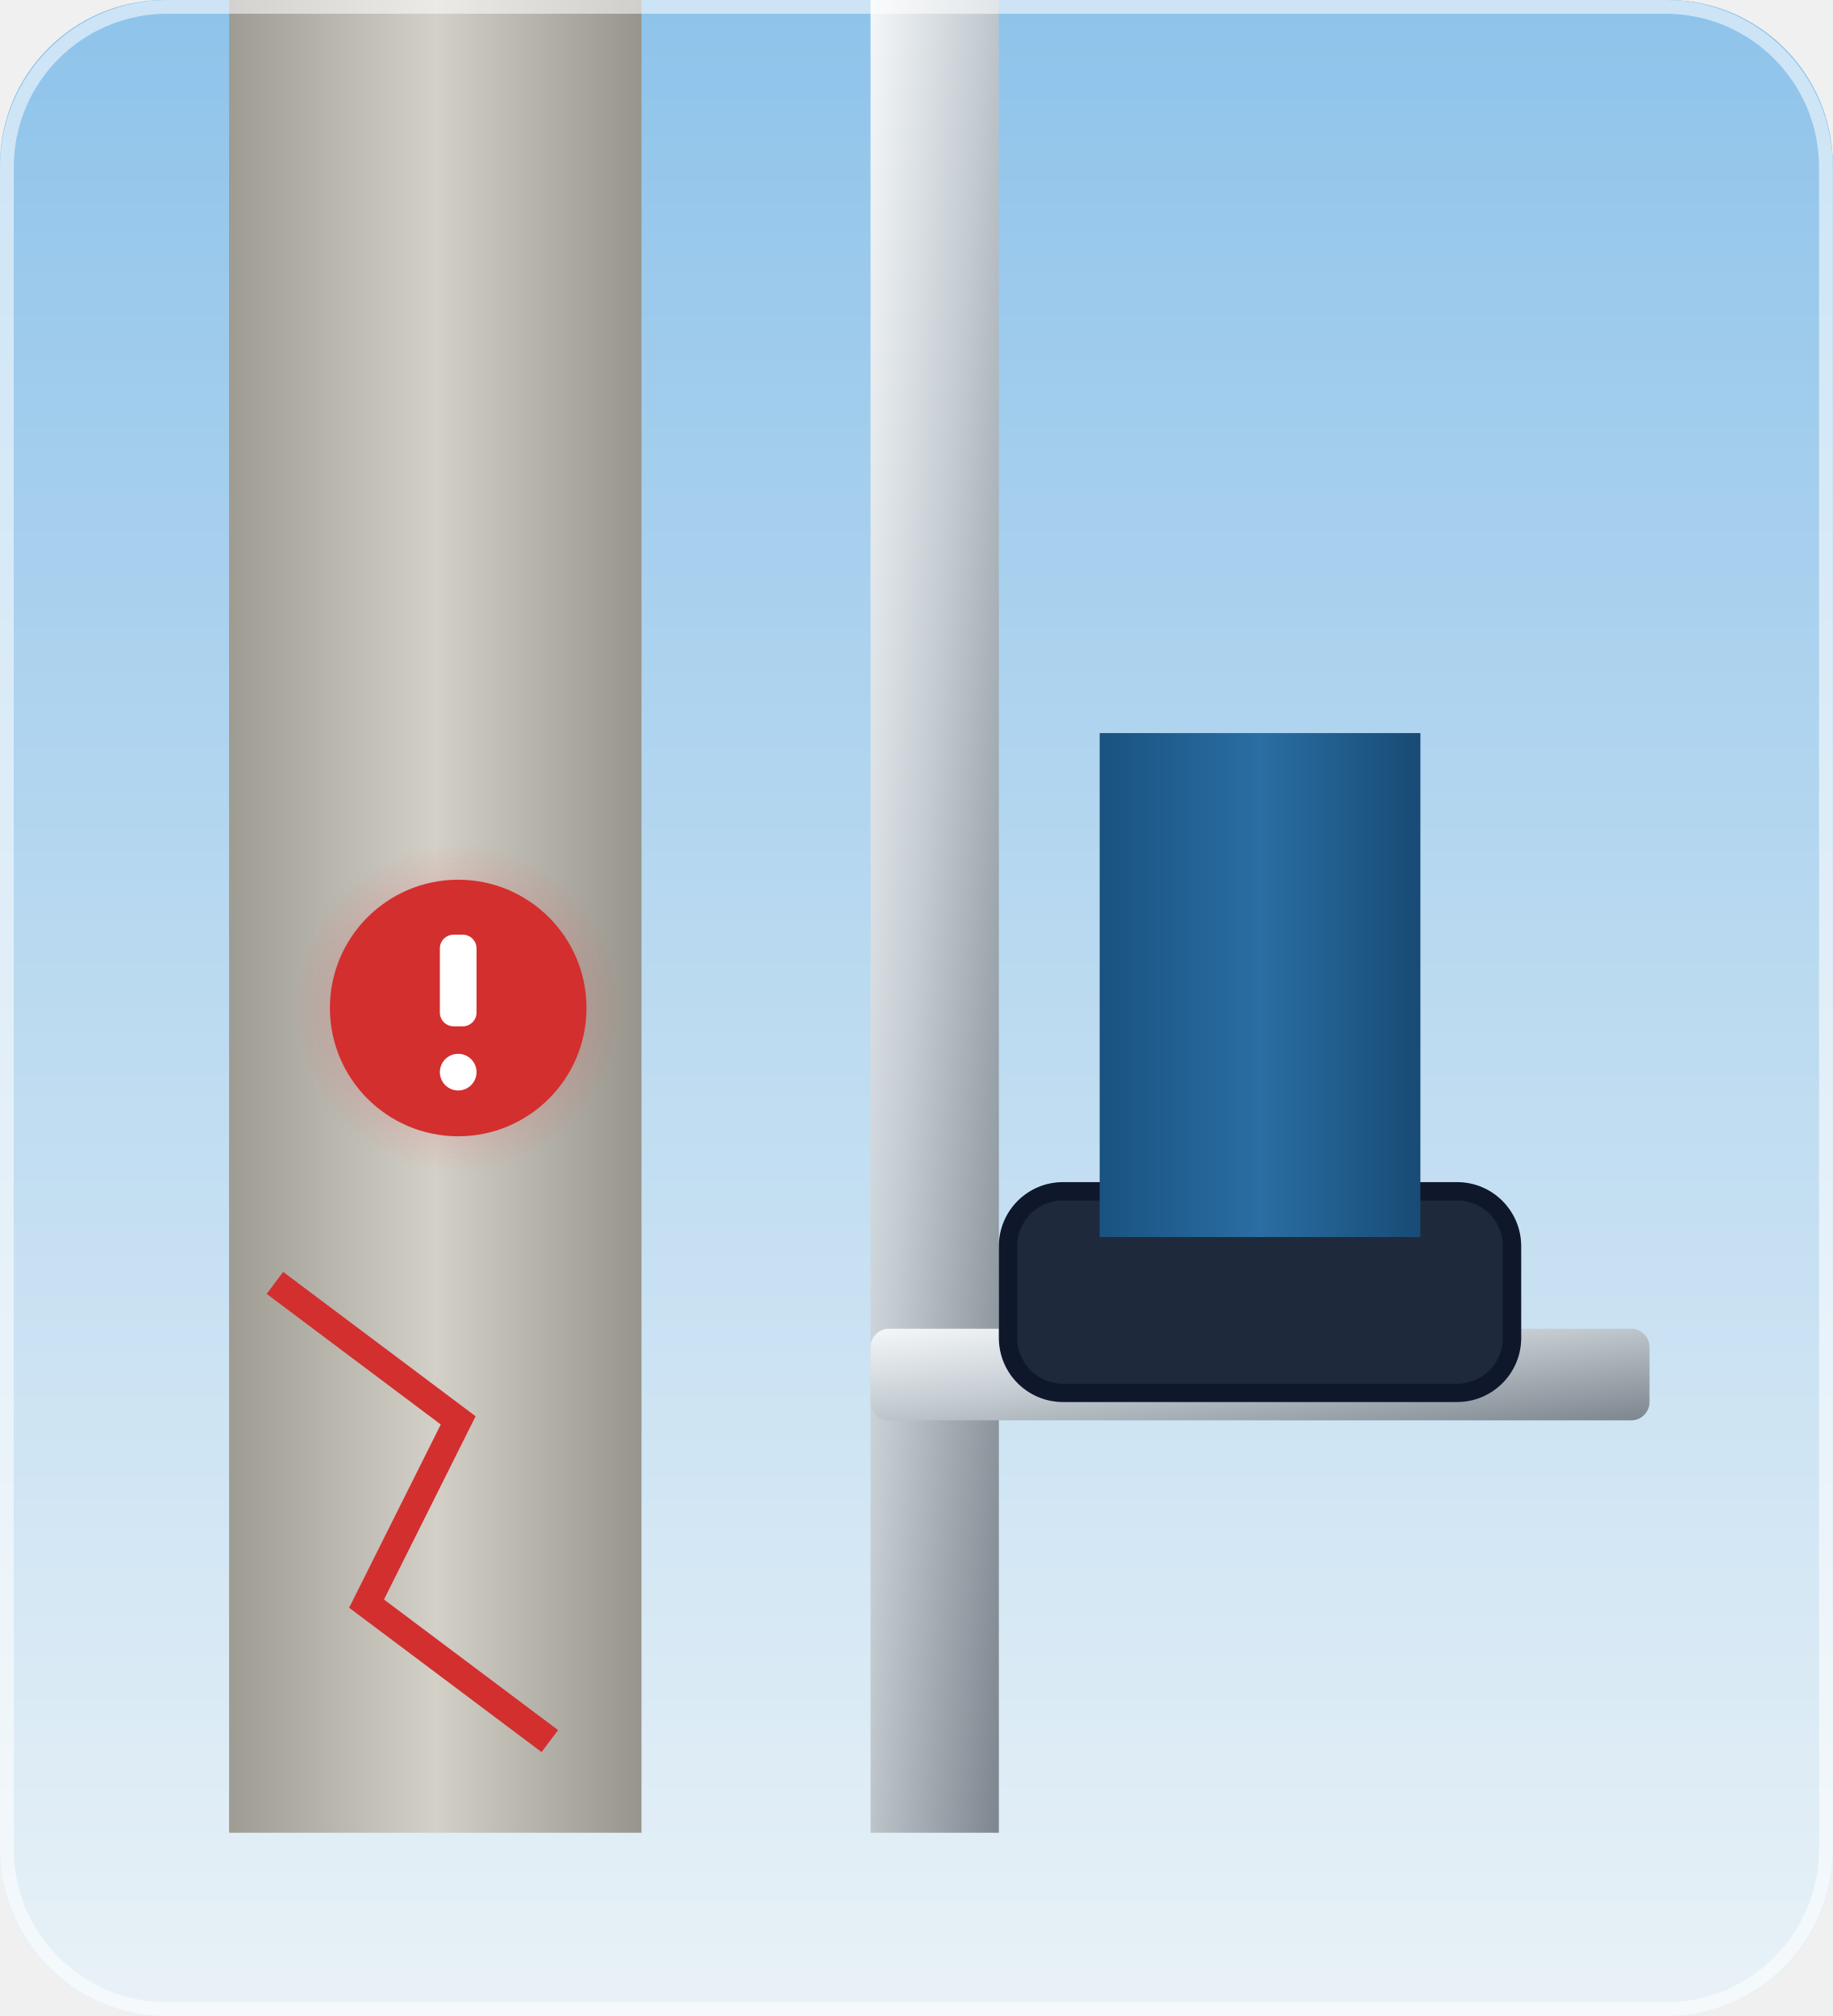
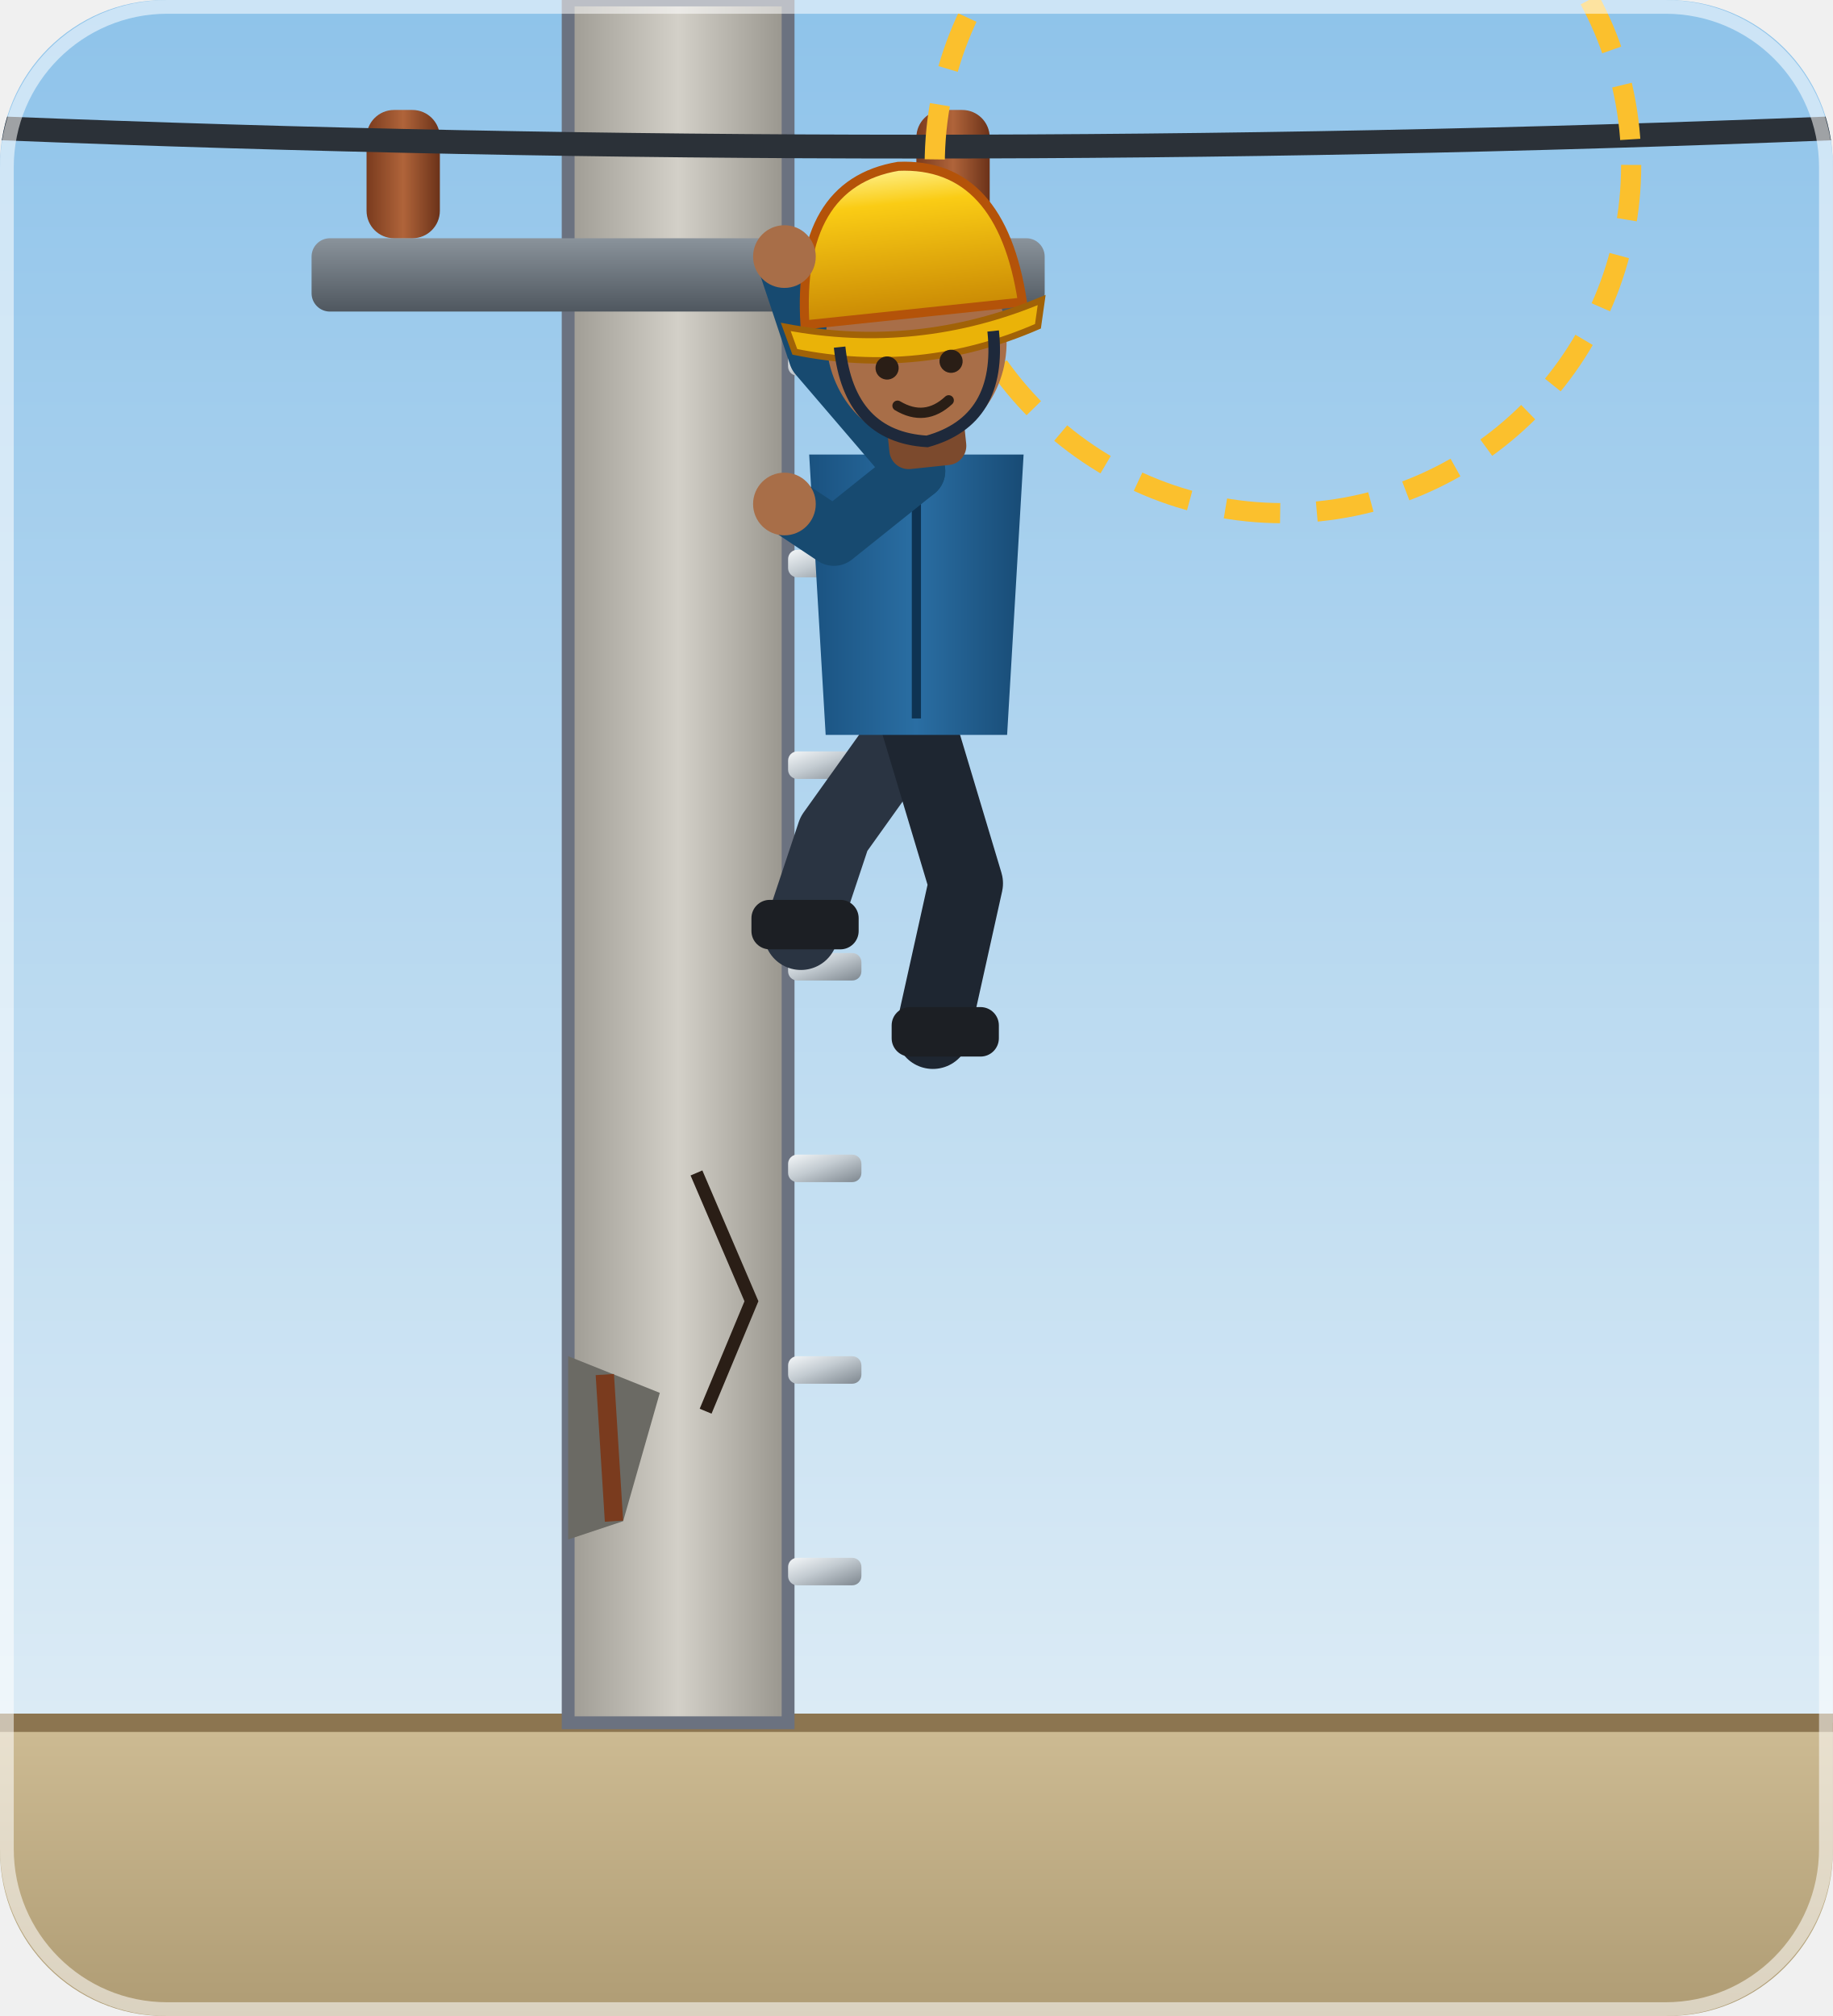
<svg xmlns="http://www.w3.org/2000/svg" viewBox="0 0 200 220" width="200" height="220">
  <defs>
    <linearGradient id="sky" x1="0" y1="0" x2="0" y2="1">
      <stop offset="0" stop-color="#8EC3EA" />
      <stop offset="1" stop-color="#E9F2F7" />
    </linearGradient>
+     <linearGradient id="storm" x1="0" y1="0" x2="0" y2="1">
+       <stop offset="0" stop-color="#1B2433" />
+       <stop offset="1" stop-color="#4A5568" />
+     </linearGradient>
    <linearGradient id="ground" x1="0" y1="0" x2="0" y2="1">
      <stop offset="0" stop-color="#CDBB93" />
      <stop offset="1" stop-color="#AF9C74" />
+     </linearGradient>
+     <linearGradient id="road" x1="0" y1="0" x2="0" y2="1">
+       <stop offset="0" stop-color="#5B6470" />
+       <stop offset="1" stop-color="#3F4650" />
    </linearGradient>
    <linearGradient id="pole" x1="0" y1="0" x2="1" y2="0">
      <stop offset="0" stop-color="#9E9B93" />
      <stop offset="0.5" stop-color="#D3D0C8" />
      <stop offset="1" stop-color="#97948C" />
    </linearGradient>
+     <linearGradient id="steelPole" x1="0" y1="0" x2="1" y2="0">
+       <stop offset="0" stop-color="#6E7780" />
+       <stop offset="0.5" stop-color="#C9D0D6" />
+       <stop offset="1" stop-color="#666F78" />
+     </linearGradient>
    <linearGradient id="steelArm" x1="0" y1="0" x2="0" y2="1">
      <stop offset="0" stop-color="#8A939B" />
      <stop offset="1" stop-color="#4F575F" />
    </linearGradient>
    <linearGradient id="porcelain" x1="0" y1="0" x2="1" y2="0">
-       <stop offset="0" stop-color="#C9D2D8" />
-       <stop offset="0.5" stop-color="#FFFFFF" />
-       <stop offset="1" stop-color="#B8C2C9" />
+       <stop offset="0" stop-color="#7A3B1E" />
+       <stop offset="0.5" stop-color="#B0643A" />
+       <stop offset="1" stop-color="#6B3219" />
    </linearGradient>
    <linearGradient id="shirt" x1="0" y1="0" x2="1" y2="0">
      <stop offset="0" stop-color="#1A5280" />
      <stop offset="0.5" stop-color="#2A6EA3" />
      <stop offset="1" stop-color="#184B75" />
    </linearGradient>
+     <linearGradient id="poly" x1="0" y1="0" x2="1" y2="1">
+       <stop offset="0" stop-color="#3E8FD6" />
+       <stop offset="0.35" stop-color="#BFE3FF" />
+       <stop offset="0.5" stop-color="#3C8AD0" />
+       <stop offset="0.75" stop-color="#A7D6FF" />
+       <stop offset="1" stop-color="#2F76B8" />
+     </linearGradient>
    <linearGradient id="webO" x1="0" y1="0" x2="0" y2="1">
      <stop offset="0" stop-color="#FF9F45" />
      <stop offset="0.5" stop-color="#F7811F" />
      <stop offset="1" stop-color="#D9640C" />
+     </linearGradient>
+     <linearGradient id="webBack" x1="0" y1="0" x2="0" y2="1">
+       <stop offset="0" stop-color="#C2560A" />
+       <stop offset="1" stop-color="#8F3C06" />
    </linearGradient>
    <linearGradient id="steel" x1="0" y1="0" x2="1" y2="1">
      <stop offset="0" stop-color="#F4F7F9" />
      <stop offset="0.45" stop-color="#C3CBD1" />
      <stop offset="1" stop-color="#7D868E" />
    </linearGradient>
    <linearGradient id="board" x1="0" y1="0" x2="1" y2="1">
      <stop offset="0" stop-color="#9A6A3C" />
      <stop offset="1" stop-color="#6E4524" />
    </linearGradient>
    <linearGradient id="paper" x1="0" y1="0" x2="0" y2="1">
      <stop offset="0" stop-color="#FFFFFF" />
      <stop offset="1" stop-color="#ECEFF2" />
    </linearGradient>
    <linearGradient id="bench" x1="0" y1="0" x2="0" y2="1">
      <stop offset="0" stop-color="#C9965E" />
      <stop offset="1" stop-color="#9E6B38" />
    </linearGradient>
+     <linearGradient id="tarp" x1="0" y1="0" x2="0" y2="1">
+       <stop offset="0" stop-color="#2F6EA6" />
+       <stop offset="1" stop-color="#1F4F7C" />
+     </linearGradient>
    <linearGradient id="rust" x1="0" y1="0" x2="1" y2="1">
      <stop offset="0" stop-color="#C46A2B" />
      <stop offset="0.5" stop-color="#9A4517" />
      <stop offset="1" stop-color="#6E2E0E" />
-     </linearGradient>
-     <linearGradient id="cone" x1="0" y1="0" x2="1" y2="0">
-       <stop offset="0" stop-color="#E65100" />
-       <stop offset="0.5" stop-color="#FF7A29" />
-       <stop offset="1" stop-color="#D84315" />
    </linearGradient>
    <linearGradient id="bootSole" x1="0" y1="0" x2="1" y2="0">
      <stop offset="0" stop-color="#111827" />
      <stop offset="0.4" stop-color="#1F2937" />
      <stop offset="1" stop-color="#0F172A" />
    </linearGradient>
    <linearGradient id="bootLug" x1="0" y1="0" x2="0" y2="1">
      <stop offset="0" stop-color="#374151" />
      <stop offset="1" stop-color="#111827" />
    </linearGradient>
    <linearGradient id="helmetDome" x1="0" y1="0" x2="0" y2="1">
      <stop offset="0" stop-color="#FEF08A" />
      <stop offset="0.25" stop-color="#FACC15" />
      <stop offset="1" stop-color="#CA8A04" />
    </linearGradient>
-     <radialGradient id="wireGlow" cx="0.5" cy="0.5" r="0.5">
-       <stop offset="0" stop-color="#FFE38A" stop-opacity="0.6" />
-       <stop offset="1" stop-color="#FFE38A" stop-opacity="0" />
-     </radialGradient>
+     <linearGradient id="glass" x1="0" y1="0" x2="1" y2="1">
+       <stop offset="0" stop-color="#E9C46A" />
+       <stop offset="1" stop-color="#C7962E" />
+     </linearGradient>
+     <linearGradient id="pvc" x1="0" y1="0" x2="0" y2="1">
+       <stop offset="0" stop-color="#E5E7EB" />
+       <stop offset="0.5" stop-color="#9CA3AF" />
+       <stop offset="1" stop-color="#D1D5DB" />
+     </linearGradient>
+     <linearGradient id="water" x1="0" y1="0" x2="0" y2="1">
+       <stop offset="0" stop-color="#7FB8D8" />
+       <stop offset="1" stop-color="#3F7FA6" />
+     </linearGradient>
+     <linearGradient id="car" x1="0" y1="0" x2="0" y2="1">
+       <stop offset="0" stop-color="#E04848" />
+       <stop offset="1" stop-color="#9E1F1F" />
+     </linearGradient>
    <radialGradient id="flash" cx="0.5" cy="0.5" r="0.5">
-       <stop offset="0" stop-color="#FFFFFF" stop-opacity="0.85" />
-       <stop offset="0.4" stop-color="#FFF4B0" stop-opacity="0.45" />
+       <stop offset="0" stop-color="#FFFFFF" stop-opacity="0.9" />
+       <stop offset="0.4" stop-color="#FFF4B0" stop-opacity="0.5" />
      <stop offset="1" stop-color="#FFF4B0" stop-opacity="0" />
-     </radialGradient>
-     <radialGradient id="hazardGlow" cx="0.5" cy="0.5" r="0.5">
-       <stop offset="0" stop-color="#EF4444" stop-opacity="0.55" />
-       <stop offset="0.7" stop-color="#EF4444" stop-opacity="0.15" />
-       <stop offset="1" stop-color="#EF4444" stop-opacity="0" />
-     </radialGradient>
-     <radialGradient id="safeGlow" cx="0.5" cy="0.5" r="0.5">
-       <stop offset="0" stop-color="#10B981" stop-opacity="0.4" />
-       <stop offset="1" stop-color="#10B981" stop-opacity="0" />
    </radialGradient>
    <clipPath id="card">
      <rect x="0" y="0" width="200" height="220" rx="18" />
    </clipPath>
  </defs>
  <g clip-path="url(#card)">
    <rect width="200" height="220" fill="url(#sky)" />
-     <rect width="200" height="220" fill="url(#sky)" />
-     <rect x="25" y="0" width="45" height="200" fill="url(#pole)" />
-     <path d="M30 140 L50 155 L40 175 L60 190" stroke="#D32F2F" stroke-width="3" fill="none" />
-     <rect x="95" y="0" width="14" height="200" fill="url(#steel)" />
-     <rect x="95" y="145" width="85" height="10" rx="2" fill="url(#steel)" />
-     <rect x="110" y="130" width="55" height="22" rx="6" fill="#1E293B" stroke="#0F172A" stroke-width="2" />
-     <rect x="120" y="80" width="35" height="55" fill="url(#shirt)" />
-     <circle cx="50" cy="110" r="18" fill="url(#hazardGlow)" />
-     <circle cx="50" cy="110" r="14" fill="#D32F2F" />
-     <rect x="48" y="102" width="4" height="10" rx="1.5" fill="#FFFFFF" />
-     <circle cx="50" cy="117" r="2" fill="#FFFFFF" />
+     <rect y="188" width="200" height="32" fill="url(#ground)" />
+     <line x1="0" y1="188" x2="200" y2="188" stroke="#8C7550" stroke-width="2" />
+     <rect x="62" y="0" width="24" height="188" fill="url(#pole)" stroke="#6B7280" stroke-width="1.4" />
+     <rect x="34" y="26" width="80" height="8" rx="2" fill="url(#steelArm)" />
+     <rect x="40" y="12" width="8" height="14" rx="3" fill="url(#porcelain)" />
+     <rect x="100" y="12" width="8" height="14" rx="3" fill="url(#porcelain)" />
+     <path d="M0 14 Q100 18 200 14" stroke="#2B3138" stroke-width="2.6" fill="none" />
+     <path d="M62 148 L72 152 L68 166 L62 168 Z" fill="#6B6A64" />
+     <path d="M66 150 L67 166" stroke="#7A3B1E" stroke-width="2" />
+     <path d="M76 128 L82 142 L77 154" stroke="#2A1E16" stroke-width="1.4" fill="none" />
+     <rect x="86" y="38" width="8" height="3" rx="1" fill="url(#steel)" />
+     <rect x="86" y="60" width="8" height="3" rx="1" fill="url(#steel)" />
+     <rect x="86" y="82" width="8" height="3" rx="1" fill="url(#steel)" />
+     <rect x="86" y="104" width="8" height="3" rx="1" fill="url(#steel)" />
+     <rect x="86" y="126" width="8" height="3" rx="1" fill="url(#steel)" />
+     <rect x="86" y="148" width="8" height="3" rx="1" fill="url(#steel)" />
+     <rect x="86" y="170" width="8" height="3" rx="1" fill="url(#steel)" />
+     <circle cx="140" cy="18" r="38" fill="none" stroke="#FBC02D" stroke-width="2.2" stroke-dasharray="6 4" />
+     <path d="M100 78.4 L91 91 L87.4 101.8" stroke="#2A3442" stroke-width="8.1" fill="none" stroke-linecap="round" stroke-linejoin="round" />
+     <path d="M100 78.4 L105.4 96.4 L101.8 112.6" stroke="#1E2631" stroke-width="8.1" fill="none" stroke-linecap="round" stroke-linejoin="round" />
+     <rect x="82" y="98.2" width="11.7" height="5.4" rx="2" fill="#1C1F24" />
+     <rect x="97.3" y="109.9" width="11.7" height="5.4" rx="2" fill="#1C1F24" />
+     <path d="M88.3 49.6 L111.7 49.6 L109.9 80.2 L90.1 80.2 Z" fill="url(#shirt)" />
+     <path d="M100 49.6 L100 78.4" stroke="#0E3352" stroke-width="1" />
+     <path d="M100 51.4 L89.2 38.8 L85.6 28" stroke="#174A70" stroke-width="6.3" fill="none" stroke-linecap="round" stroke-linejoin="round" />
+     <path d="M100 51.4 L91 58.6 L85.6 55" stroke="#174A70" stroke-width="6.3" fill="none" stroke-linecap="round" stroke-linejoin="round" />
+     <g transform="translate(100 37) rotate(-6) scale(0.702)">
+       <rect x="-6" y="8" width="12" height="12" rx="3" fill="#7C4A2D" />
+       <ellipse cx="0" cy="0" rx="14" ry="16" fill="#A86E48" />
+       <path d="M-17 -4 Q-16 -26 0 -27 Q16 -26 17 -4 Z" fill="url(#helmetDome)" stroke="#B45309" stroke-width="1.4" />
+       <path d="M-20 -4 Q0 2 20 -4 L19 0 Q0 6 -19 0 Z" fill="#EAB308" stroke="#A16207" stroke-width="1" />
+       <path d="M-12 0 Q-12 14 0 16 Q12 14 12 0" fill="none" stroke="#1E293B" stroke-width="1.8" />
+       <circle cx="-5" cy="4" r="1.8" fill="#2A1E16" />
+       <circle cx="5" cy="4" r="1.8" fill="#2A1E16" />
+       <path d="M-4 10 Q0 13 4 10" fill="none" stroke="#2A1E16" stroke-width="1.6" stroke-linecap="round" />
+     </g>
+     <circle cx="85.6" cy="28" r="3.42" fill="#A86E48" />
+     <circle cx="85.6" cy="55" r="3.42" fill="#A86E48" />
  </g>
  <rect x="0.75" y="0.75" width="198.5" height="218.5" rx="17.5" fill="none" stroke="#FFFFFF" stroke-opacity="0.55" stroke-width="1.5" />
-   <rect width="0" height="0" fill="#10B981" />
-   <rect width="0" height="0" fill="#2B3138" />
-   <rect width="0" height="0" fill="#334155" />
-   <rect width="0" height="0" fill="#4B5563" />
-   <rect width="0" height="0" fill="#6B7280" />
-   <rect width="0" height="0" fill="#78350F" />
-   <rect width="0" height="0" fill="#94A3B8" />
-   <rect width="0" height="0" fill="#9CA3AF" />
-   <rect width="0" height="0" fill="#B45309" />
-   <rect width="0" height="0" fill="#D97706" />
-   <rect width="0" height="0" fill="#FBC02D" />
-   <circle cx="0" cy="0" r="0" fill="url(#ground)" />
-   <circle cx="0" cy="0" r="0" fill="url(#porcelain)" />
-   <circle cx="0" cy="0" r="0" fill="url(#safeGlow)" />
-   <circle cx="0" cy="0" r="0" fill="url(#steelArm)" />
-   <circle cx="0" cy="0" r="0" fill="url(#wireGlow)" />
</svg>
